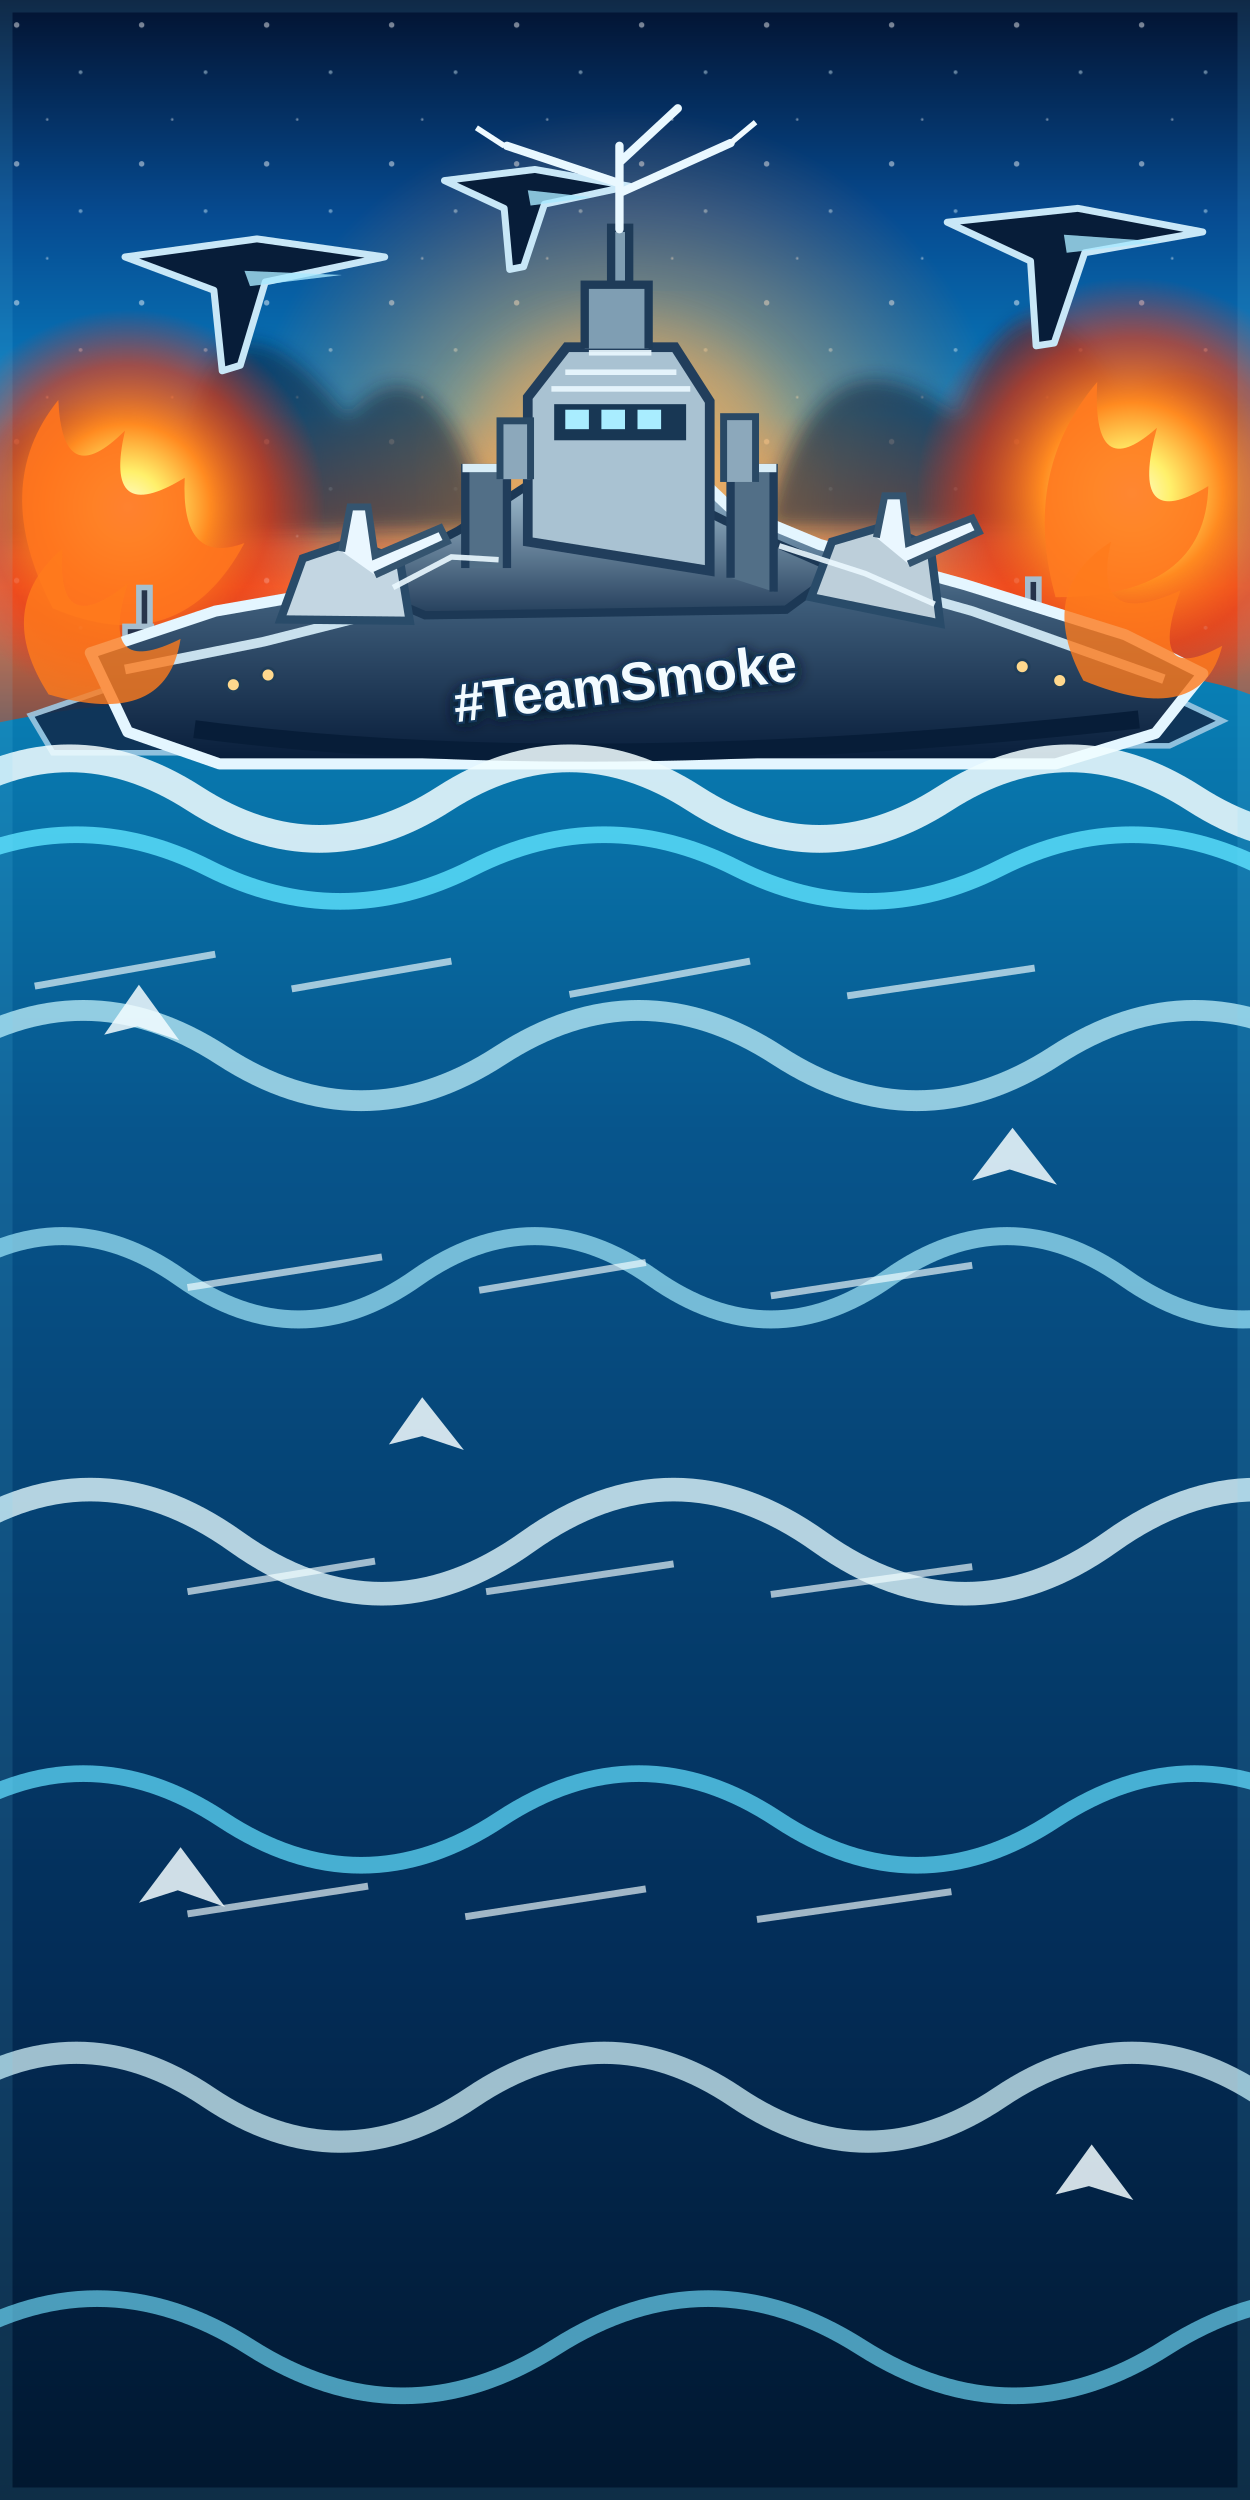
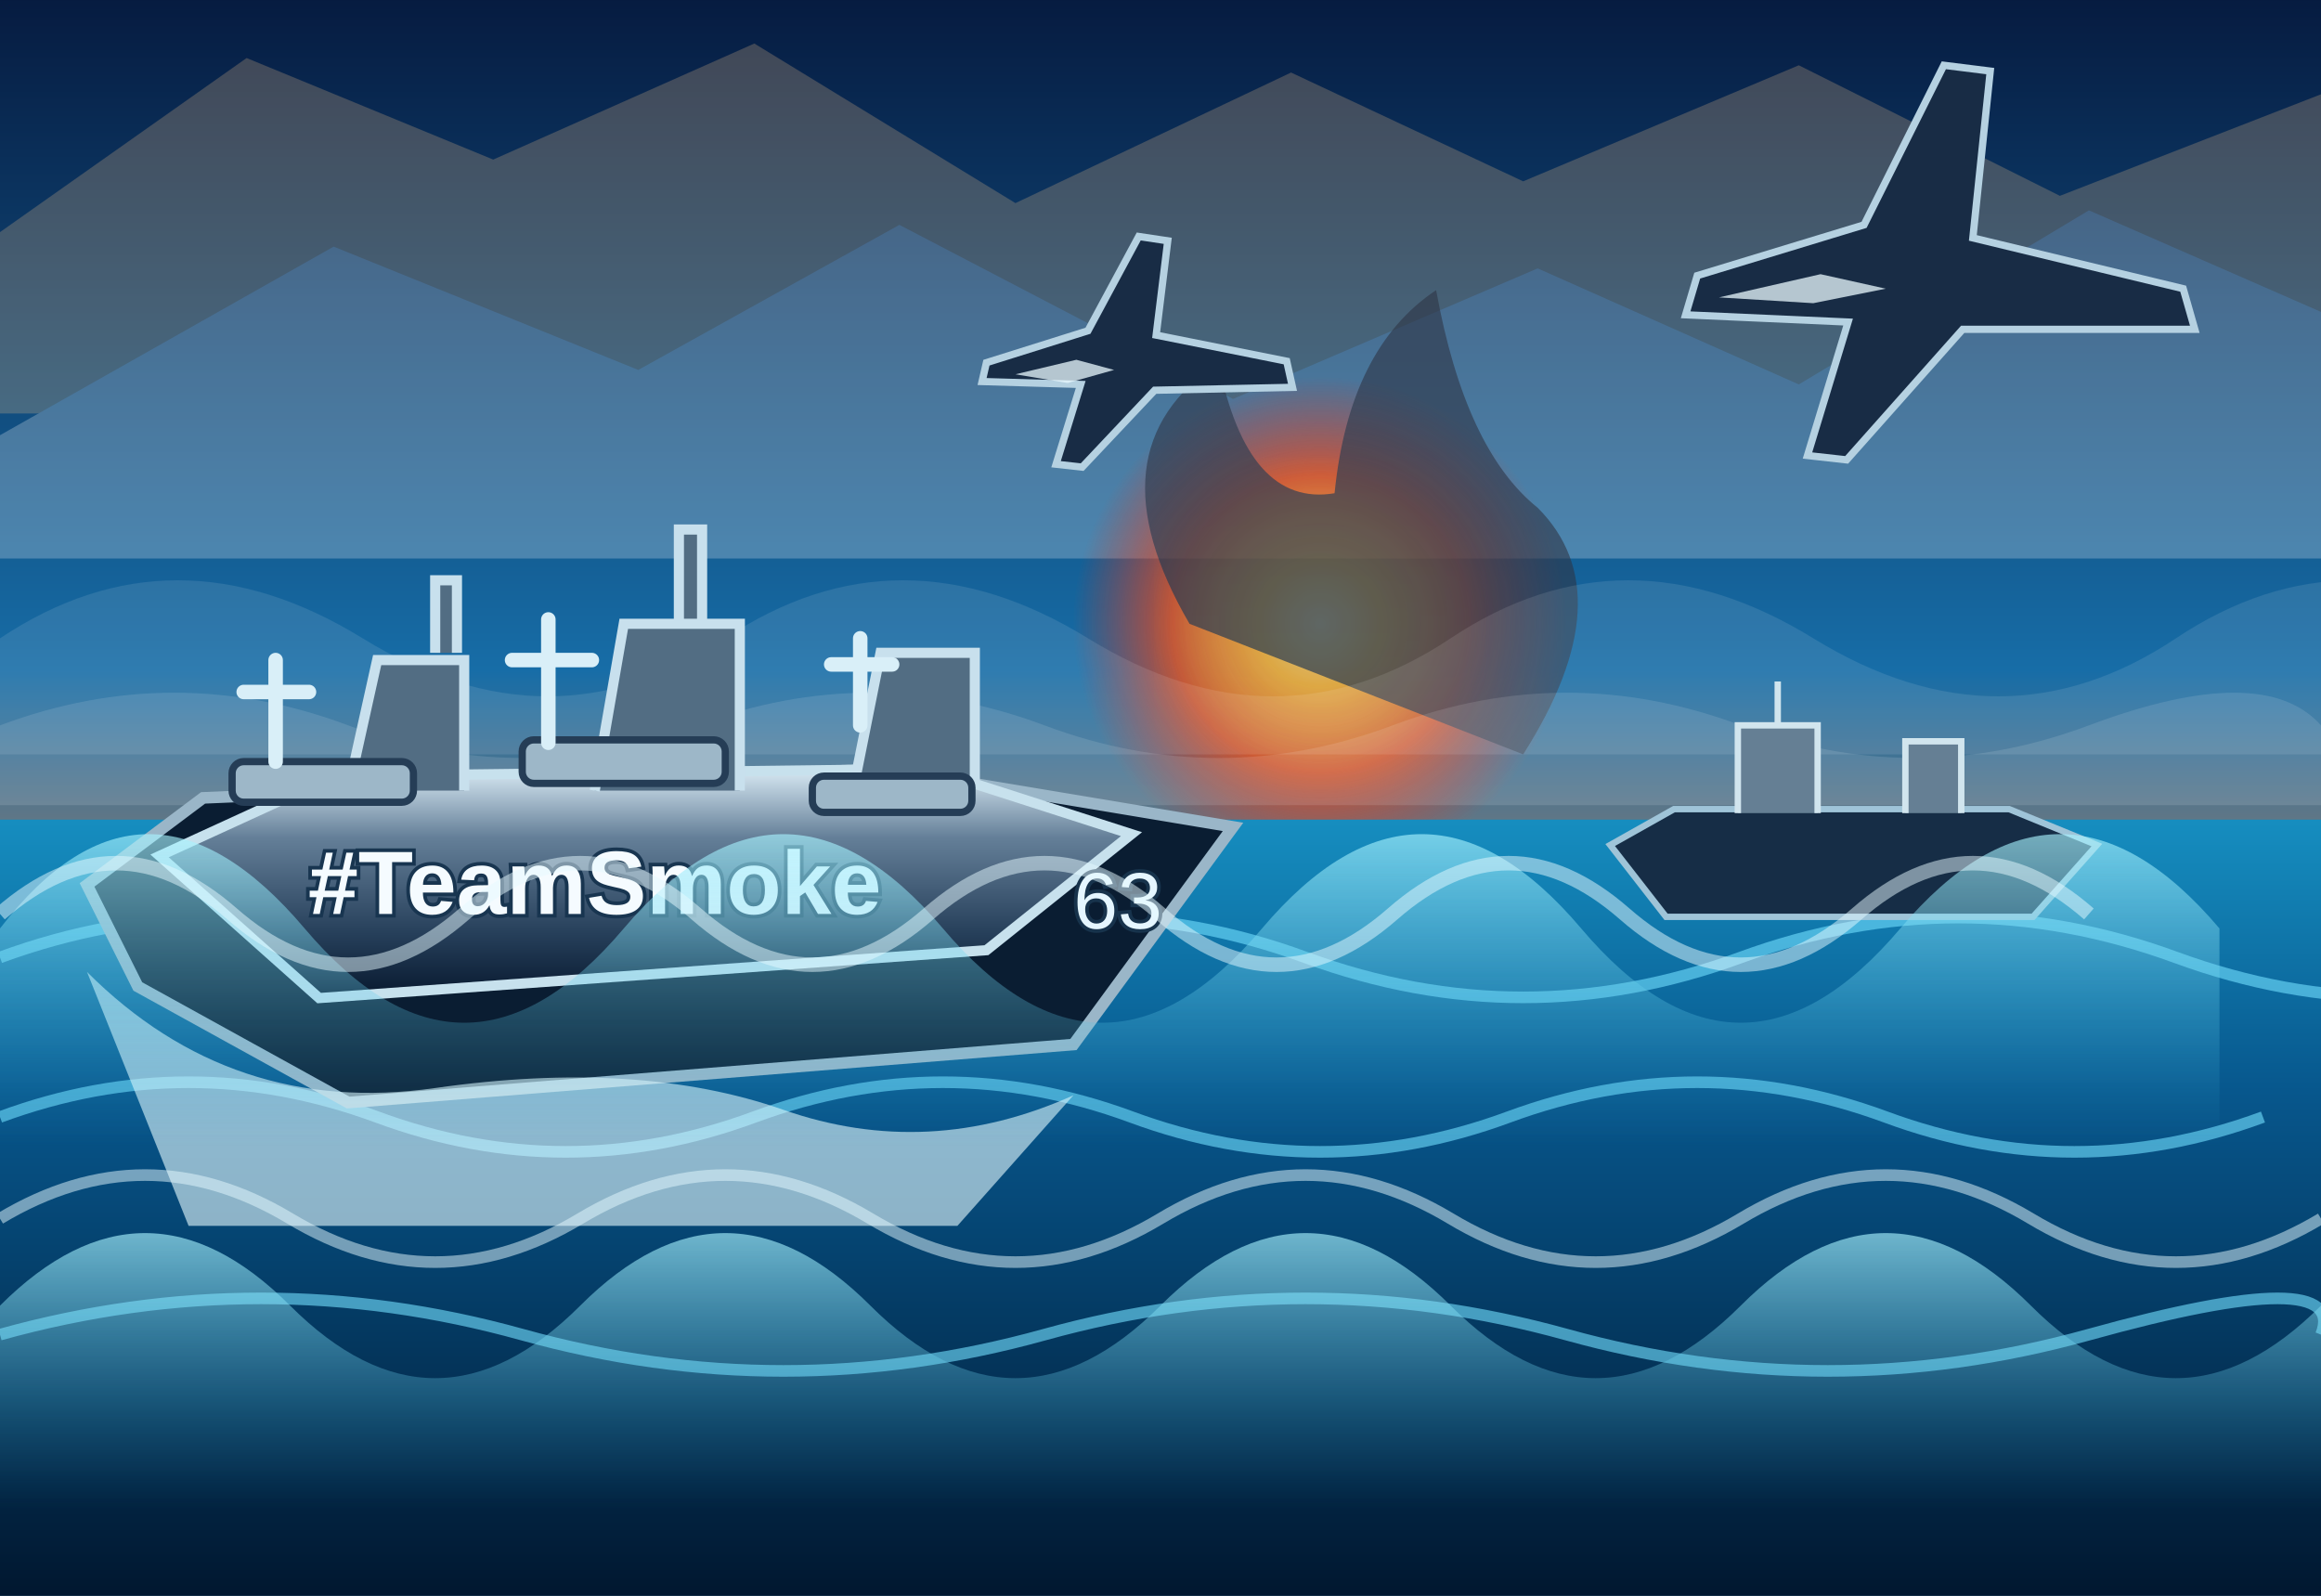
- <svg xmlns="http://www.w3.org/2000/svg" viewBox="0 0 900 1800" preserveAspectRatio="xMidYMid slice">
+ <svg xmlns="http://www.w3.org/2000/svg" viewBox="0 0 1600 1100" preserveAspectRatio="xMidYMid slice">
  <defs>
    <linearGradient id="sky" x2="0" y2="1">
-       <stop stop-color="#03122f" />
-       <stop offset=".25" stop-color="#064b91" />
-       <stop offset=".48" stop-color="#087fc1" />
-       <stop offset=".68" stop-color="#f36a32" />
-       <stop offset="1" stop-color="#063b68" />
+       <stop stop-color="#061b40" />
+       <stop offset=".42" stop-color="#176da7" />
+       <stop offset=".7" stop-color="#f08a45" />
+       <stop offset="1" stop-color="#063c68" />
    </linearGradient>
-     <linearGradient id="water" x2="0" y2="1">
-       <stop stop-color="#087fb5" />
-       <stop offset=".25" stop-color="#07558c" />
-       <stop offset=".7" stop-color="#032d58" />
+     <linearGradient id="sea" x2="0" y2="1">
+       <stop stop-color="#168ec0" />
+       <stop offset=".35" stop-color="#07578d" />
      <stop offset="1" stop-color="#01172f" />
    </linearGradient>
    <linearGradient id="steel" x2="0" y2="1">
-       <stop stop-color="#f0f8ff" />
-       <stop offset=".18" stop-color="#91b2c9" />
-       <stop offset=".52" stop-color="#405f7c" />
-       <stop offset="1" stop-color="#071c39" />
+       <stop stop-color="#d9eaf4" />
+       <stop offset=".3" stop-color="#647f98" />
+       <stop offset=".72" stop-color="#263f5a" />
+       <stop offset="1" stop-color="#07182e" />
    </linearGradient>
-     <linearGradient id="deck" x2="0" y2="1">
-       <stop stop-color="#a9c6d8" />
-       <stop offset="1" stop-color="#243e5b" />
+     <radialGradient id="blast">
+       <stop stop-color="#fff8b0" />
+       <stop offset=".25" stop-color="#ffbd36" />
+       <stop offset=".6" stop-color="#f34b17" stop-opacity=".9" />
+       <stop offset="1" stop-color="#e52b17" stop-opacity="0" />
+     </radialGradient>
+     <linearGradient id="wave" x2="0" y2="1">
+       <stop stop-color="#a9f4ff" stop-opacity=".8" />
+       <stop offset="1" stop-color="#28a9d6" stop-opacity="0" />
    </linearGradient>
-     <radialGradient id="fire">
-       <stop stop-color="#fffbd0" />
-       <stop offset=".18" stop-color="#fff06b" />
-       <stop offset=".42" stop-color="#ff8a20" />
-       <stop offset=".72" stop-color="#ed3b12" stop-opacity=".65" />
-       <stop offset="1" stop-color="#f32d18" stop-opacity="0" />
-     </radialGradient>
-     <radialGradient id="sun">
-       <stop stop-color="#fff8ce" stop-opacity=".95" />
-       <stop offset=".28" stop-color="#ffd16c" stop-opacity=".65" />
-       <stop offset="1" stop-color="#ff7b31" stop-opacity="0" />
-     </radialGradient>
    <filter id="glow">
-       <feGaussianBlur stdDeviation="20" />
+       <feGaussianBlur stdDeviation="18" />
    </filter>
-     <filter id="soft">
-       <feGaussianBlur stdDeviation="7" />
-     </filter>
-     <pattern id="stars" width="90" height="100" patternUnits="userSpaceOnUse">
-       <circle cx="12" cy="18" r="2" fill="#fff" opacity=".7" />
-       <circle cx="58" cy="52" r="1.4" fill="#d9f4ff" opacity=".65" />
-       <circle cx="34" cy="86" r="1" fill="#fff" opacity=".55" />
-     </pattern>
  </defs>
-   <rect width="900" height="1800" fill="#031a3a" />
-   <path d="M0 0H900V590Q700 550 450 600T0 580Z" fill="url(#sky)" />
-   <rect width="900" height="470" fill="url(#stars)" opacity=".65" />
-   <circle cx="450" cy="360" r="280" fill="url(#sun)" />
-   <circle cx="450" cy="360" r="125" fill="#ff9b48" opacity=".45" filter="url(#glow)" />
-   <g fill="#101e36" opacity=".55" filter="url(#soft)">
-     <path d="M-40 390Q25 240 130 330Q155 180 250 300Q310 230 355 380Z" />
-     <path d="M550 380Q590 220 690 300Q740 165 810 290Q875 220 950 380Z" />
+   <rect width="1600" height="1100" fill="url(#sky)" />
+   <g fill="#f5c38b" opacity=".24">
+     <path d="M0 160L170 40l170 70 180-80 180 110 190-90 160 75 190-80 180 90 180-70v220H0z" />
+     <path d="M0 300l230-130 210 85 180-100 230 120 210-90 180 80 200-120 160 70v170H0z" fill="#fff" />
  </g>
-   <g>
-     <circle cx="92" cy="365" r="142" fill="url(#fire)" />
-     <circle cx="815" cy="355" r="155" fill="url(#fire)" />
-     <path d="M38 438Q-8 350 42 288Q45 355 90 310Q74 380 133 344Q130 408 176 391Q130 477 38 438Z" fill="#ff741e" opacity=".9" />
-     <path d="M760 430Q735 340 790 275Q786 350 833 308Q812 385 870 350Q868 430 760 430Z" fill="#ff7a20" opacity=".9" />
+   <g opacity=".85">
+     <circle cx="910" cy="430" r="170" fill="url(#blast)" />
+     <circle cx="910" cy="430" r="95" fill="#ff9a2e" opacity=".3" filter="url(#glow)" />
+     <path d="M820 430q-70-120 20-180 20 100 80 90 10-100 70-140 20 110 70 150 60 60-10 170z" fill="#2d3444" opacity=".7" />
  </g>
-   <g fill="#071d39" stroke="#c8e7f7" stroke-width="5" stroke-linejoin="round">
-     <path d="M90 185l95-13 92 13-86 18-18 60-13 4-6-58-64-24Z" />
-     <path d="M682 160l94-10 90 17-85 15-22 65-13 2-4-61-60-28Z" />
-     <path d="M320 130l65-8 68 12-61 13-15 45-10 2-4-44-43-20Z" />
+   <g fill="#fff" opacity=".85">
+     <path d="M0 440q120-80 250 0t250 0 250 0 250 0 250 0 250 0 250 0v80H0z" opacity=".12" />
+     <path d="M0 500q120-45 240 0t240 0 240 0 240 0 240 0 240 0 160 0v55H0z" opacity=".14" />
  </g>
-   <g fill="#a8e9ff" opacity=".8">
-     <path d="M176 195l70 3-66 8Z" />
-     <path d="M766 169l70 5-68 8Z" />
-     <path d="M380 137l46 5-44 6Z" />
+   <rect y="565" width="1600" height="535" fill="url(#sea)" />
+   <g opacity=".6" fill="none" stroke="#72dfff" stroke-width="8">
+     <path d="M0 660q150-55 300 0t300 0 300 0 300 0 300 0 300 0" />
+     <path d="M0 770q130-48 260 0t260 0 260 0 260 0 260 0 260 0" />
+     <path d="M0 920q180-50 360 0t360 0 360 0 360 0 160 0" />
  </g>
-   <path d="M0 520Q170 485 330 525T650 515T900 500V1800H0Z" fill="url(#water)" />
-   <g fill="#102e50" stroke="#9cc8e2" stroke-width="4" opacity=".9">
-     <path d="M22 515l70-24 88 8 48 25-35 18H38Z" />
-     <path d="M90 497v-46h19v46m-9-46v-28h8v28" />
-     <path d="M660 510l75-27 90 10 55 26-38 18H680Z" />
-     <path d="M730 490v-48h20v48m-10-48v-25h8v25" />
+   <g transform="translate(60 250)">
+     <path d="M0 360L80 300 550 280 790 320 680 470 180 510 35 430z" fill="#0a1d32" stroke="#9ab6c8" stroke-width="8" />
+     <path d="M50 340L170 285 580 280 720 325 620 405 160 438z" fill="url(#steel)" stroke="#c7e1ed" stroke-width="7" />
+     <path d="M180 295l20-90h60v90m-20-95v-50h15v50m95 95 20-115h80v115m-42-115v-65h16v65m105 110 18-90h65v90" fill="#526d83" stroke="#c8e0ed" stroke-width="7" />
+     <g fill="#9db7c8" stroke="#253d56" stroke-width="5">
+       <rect x="100" y="275" width="125" height="28" rx="8" />
+       <rect x="300" y="260" width="140" height="30" rx="8" />
+       <rect x="500" y="285" width="110" height="25" rx="8" />
+     </g>
+     <g stroke="#d9eff8" stroke-width="10" stroke-linecap="round">
+       <path d="M130 275v-70m-22 22h45m165 35v-85m-25 28h55m185 45v-60m-20 18h42" />
+     </g>
+     <text x="350" y="380" text-anchor="middle" font-family="Arial Black,Arial" font-size="62" font-weight="900" fill="#f5fbff" stroke="#183550" stroke-width="5" paint-order="stroke">#TeamSmoke</text>
+     <text x="680" y="390" font-family="Arial Black,Arial" font-size="55" fill="#e5f6ff" stroke="#17334c" stroke-width="5" paint-order="stroke">63</text>
+     <path d="M0 420q100 100 240 80t240 15 200-10l-80 90H70z" fill="#e8fbff" opacity=".6" />
  </g>
-   <g>
-     <path d="M65 470L155 440L258 422L335 394L386 355L420 315L451 300L484 326L525 365L590 392L695 421L810 457L866 485L832 528L760 550L158 550L92 527Z" fill="url(#steel)" stroke="#e4f6ff" stroke-width="8" stroke-linejoin="round" />
-     <path d="M90 482L190 462L285 438L360 410L421 368L459 351L510 380L590 409L700 440L838 489" fill="none" stroke="#d9f1fc" stroke-width="7" opacity=".9" />
-     <path d="M140 525Q420 562 820 518" fill="none" stroke="#071d38" stroke-width="13" />
-     <path d="M255 421L330 382L382 348L458 343L522 375L604 411L566 439L306 443Z" fill="url(#deck)" stroke="#1c3855" stroke-width="6" />
-     <path d="M202 446L218 402L253 390L288 404L295 447Z" fill="#c3d6e2" stroke="#294b69" stroke-width="6" />
-     <path d="M246 397L252 365L265 365L270 400L317 380L322 390L270 414" fill="#eaf7ff" stroke="#34546f" stroke-width="5" />
-     <path d="M380 390V286L408 250H486L511 289V411Z" fill="#a9c2d2" stroke="#213e5c" stroke-width="7" />
-     <path d="M399 291H494V317H399Z" fill="#183754" />
-     <g fill="#a9edff">
-       <rect x="407" y="295" width="17" height="14" />
-       <rect x="433" y="295" width="17" height="14" />
-       <rect x="459" y="295" width="17" height="14" />
-     </g>
-     <path d="M421 251V205H467V251M440 205V164H453V205" fill="#7f9eb3" stroke="#1e3b58" stroke-width="6" />
-     <path d="M446 165V105M446 132L365 105M446 139L526 103M446 117L488 78" stroke="#e9f8ff" stroke-width="6" fill="none" stroke-linecap="round" />
-     <path d="M363 105l-20-13m183 11l18-15" stroke="#effaff" stroke-width="4" />
-     <path d="M584 430L599 390L636 379L670 394L677 449Z" fill="#bdcfda" stroke="#294b69" stroke-width="6" />
-     <path d="M631 387L637 357L650 357L654 391L700 373L705 383L654 406" fill="#eaf7ff" stroke="#34546f" stroke-width="5" />
-     <path d="M335 409V337H365V409M526 416V337H557V426" fill="#526f87" stroke="#203d5b" stroke-width="6" />
-     <path d="M333 337h34m157 0h35" stroke="#d8edf7" stroke-width="6" />
-     <path d="M360 345v-42h22v42m139 2v-47h23v47" fill="#8ca8bb" stroke="#294965" stroke-width="5" />
-     <g fill="none" stroke="#eaf8ff" stroke-width="4" opacity=".9">
-       <path d="M283 423l42-22 34 2m202-10l62 20 50 22" />
-       <path d="M397 280h100m-90-12h80m-63-14h45" />
-     </g>
-     <g fill="#ffd88d" stroke="#203d58" stroke-width="2">
-       <circle cx="168" cy="493" r="5" />
-       <circle cx="193" cy="486" r="5" />
-       <circle cx="736" cy="480" r="5" />
-       <circle cx="763" cy="490" r="5" />
-     </g>
+   <g transform="translate(1110 500) scale(.55)">
+     <path d="M0 150l80-45h420l110 45-80 90H70z" fill="#162d46" stroke="#9fc4d8" stroke-width="8" />
+     <path d="M160 110V0h100v110m-50-110v-55m160 165V20h70v90" fill="#657f94" stroke="#d1e5ee" stroke-width="8" />
  </g>
-   <g opacity=".8">
-     <path d="M35 500Q-5 438 45 395Q40 462 92 420Q70 490 130 460Q120 525 35 500Z" fill="#ff7b1c" />
-     <path d="M780 490Q745 425 800 390Q785 455 850 425Q825 495 880 465Q865 525 780 490Z" fill="#ff7b1c" />
+   <g fill="#182c45" stroke="#b5d1e1" stroke-width="5">
+     <path d="M1170 190l115-35 55-110 32 4-12 115 145 35 8 28-160 0-80 90-27-3 28-92-112-5z" />
+     <path d="M680 250l70-22 35-65 20 3-8 65 90 18 4 18-95 2-50 53-18-2 17-55-68-2z" />
  </g>
-   <g fill="none" stroke-linecap="round">
-     <path d="M-40 575q90-58 180 0t180 0t180 0t180 0t180 0t180 0" stroke="#f0fdff" stroke-width="20" opacity=".86" />
-     <path d="M-40 625q95-48 190 0t190 0t190 0t190 0t190 0" stroke="#5ce4ff" stroke-width="12" opacity=".8" />
-     <path d="M-40 760q100-65 200 0t200 0t200 0t200 0t200 0" stroke="#c8f6ff" stroke-width="15" opacity=".72" />
-     <path d="M-40 920q85-60 170 0t170 0t170 0t170 0t170 0t170 0" stroke="#a8efff" stroke-width="13" opacity=".68" />
-     <path d="M-40 1110q105-75 210 0t210 0t210 0t210 0t210 0" stroke="#e6fbff" stroke-width="17" opacity=".78" />
-     <path d="M-40 1310q100-66 200 0t200 0t200 0t200 0t200 0" stroke="#61dfff" stroke-width="12" opacity=".72" />
-     <path d="M-40 1510q95-64 190 0t190 0t190 0t190 0t190 0" stroke="#d9f9ff" stroke-width="16" opacity=".72" />
-     <path d="M-40 1690q110-70 220 0t220 0t220 0t220 0t220 0" stroke="#71e1ff" stroke-width="12" opacity=".65" />
+   <g fill="#eafaff" opacity=".75">
+     <path d="M1185 205l70-16 45 10-50 10z" />
+     <path d="M700 258l42-10 26 7-32 9z" />
  </g>
-   <g fill="none" stroke="#f3fdff" stroke-width="5" opacity=".66">
-     <path d="M25 710l130-23m55 25l115-20m85 24l130-24m70 25l135-20m-610 230l140-22m70 24l120-20m90 24l145-22m-565 235l135-22m80 22l135-20m70 22l145-20m-565 250l130-20m70 22l130-20m80 22l140-20" />
+   <g fill="url(#wave)" opacity=".8">
+     <path d="M0 640q100-130 210 0t220 0 220 0 220 0 220 0 220 0 220 0v150H0z" />
+     <path d="M0 900q100-100 200 0t200 0 200 0 200 0 200 0 200 0 200 0 200 0v140H0z" />
  </g>
-   <g fill="#f3fdff" opacity=".85">
-     <path d="M75 745l25-36 29 40-30-10Z" />
-     <path d="M700 850l29-38 32 41-34-11Z" />
-     <path d="M280 1040l24-34 30 38-30-10Z" />
-     <path d="M100 1370l30-40 32 43-34-12Z" />
-     <path d="M760 1580l26-36 30 40-32-10Z" />
-   </g>
-   <rect width="900" height="1800" fill="none" stroke="#6edfff" stroke-opacity=".12" stroke-width="18" />
-   <g transform="rotate(-7 450 492)">
-     <text x="450" y="505" text-anchor="middle" textLength="245" lengthAdjust="spacingAndGlyphs" font-family="Arial Black,Arial,sans-serif" font-size="39" font-weight="900" fill="#f3fbff" stroke="#12395c" stroke-width="3" paint-order="stroke" style="filter:drop-shadow(0 2px 5px #001326)">#TeamSmoke</text>
+   <g fill="#e6faff" opacity=".5">
+     <path d="M0 630q80-70 160 0t160 0 160 0 160 0 160 0 160 0 160 0 160 0 160 0" fill="none" stroke="#e6faff" stroke-width="10" />
+     <path d="M0 840q100-60 200 0t200 0 200 0 200 0 200 0 200 0 200 0 200 0" fill="none" stroke="#e6faff" stroke-width="8" />
  </g>
</svg>
